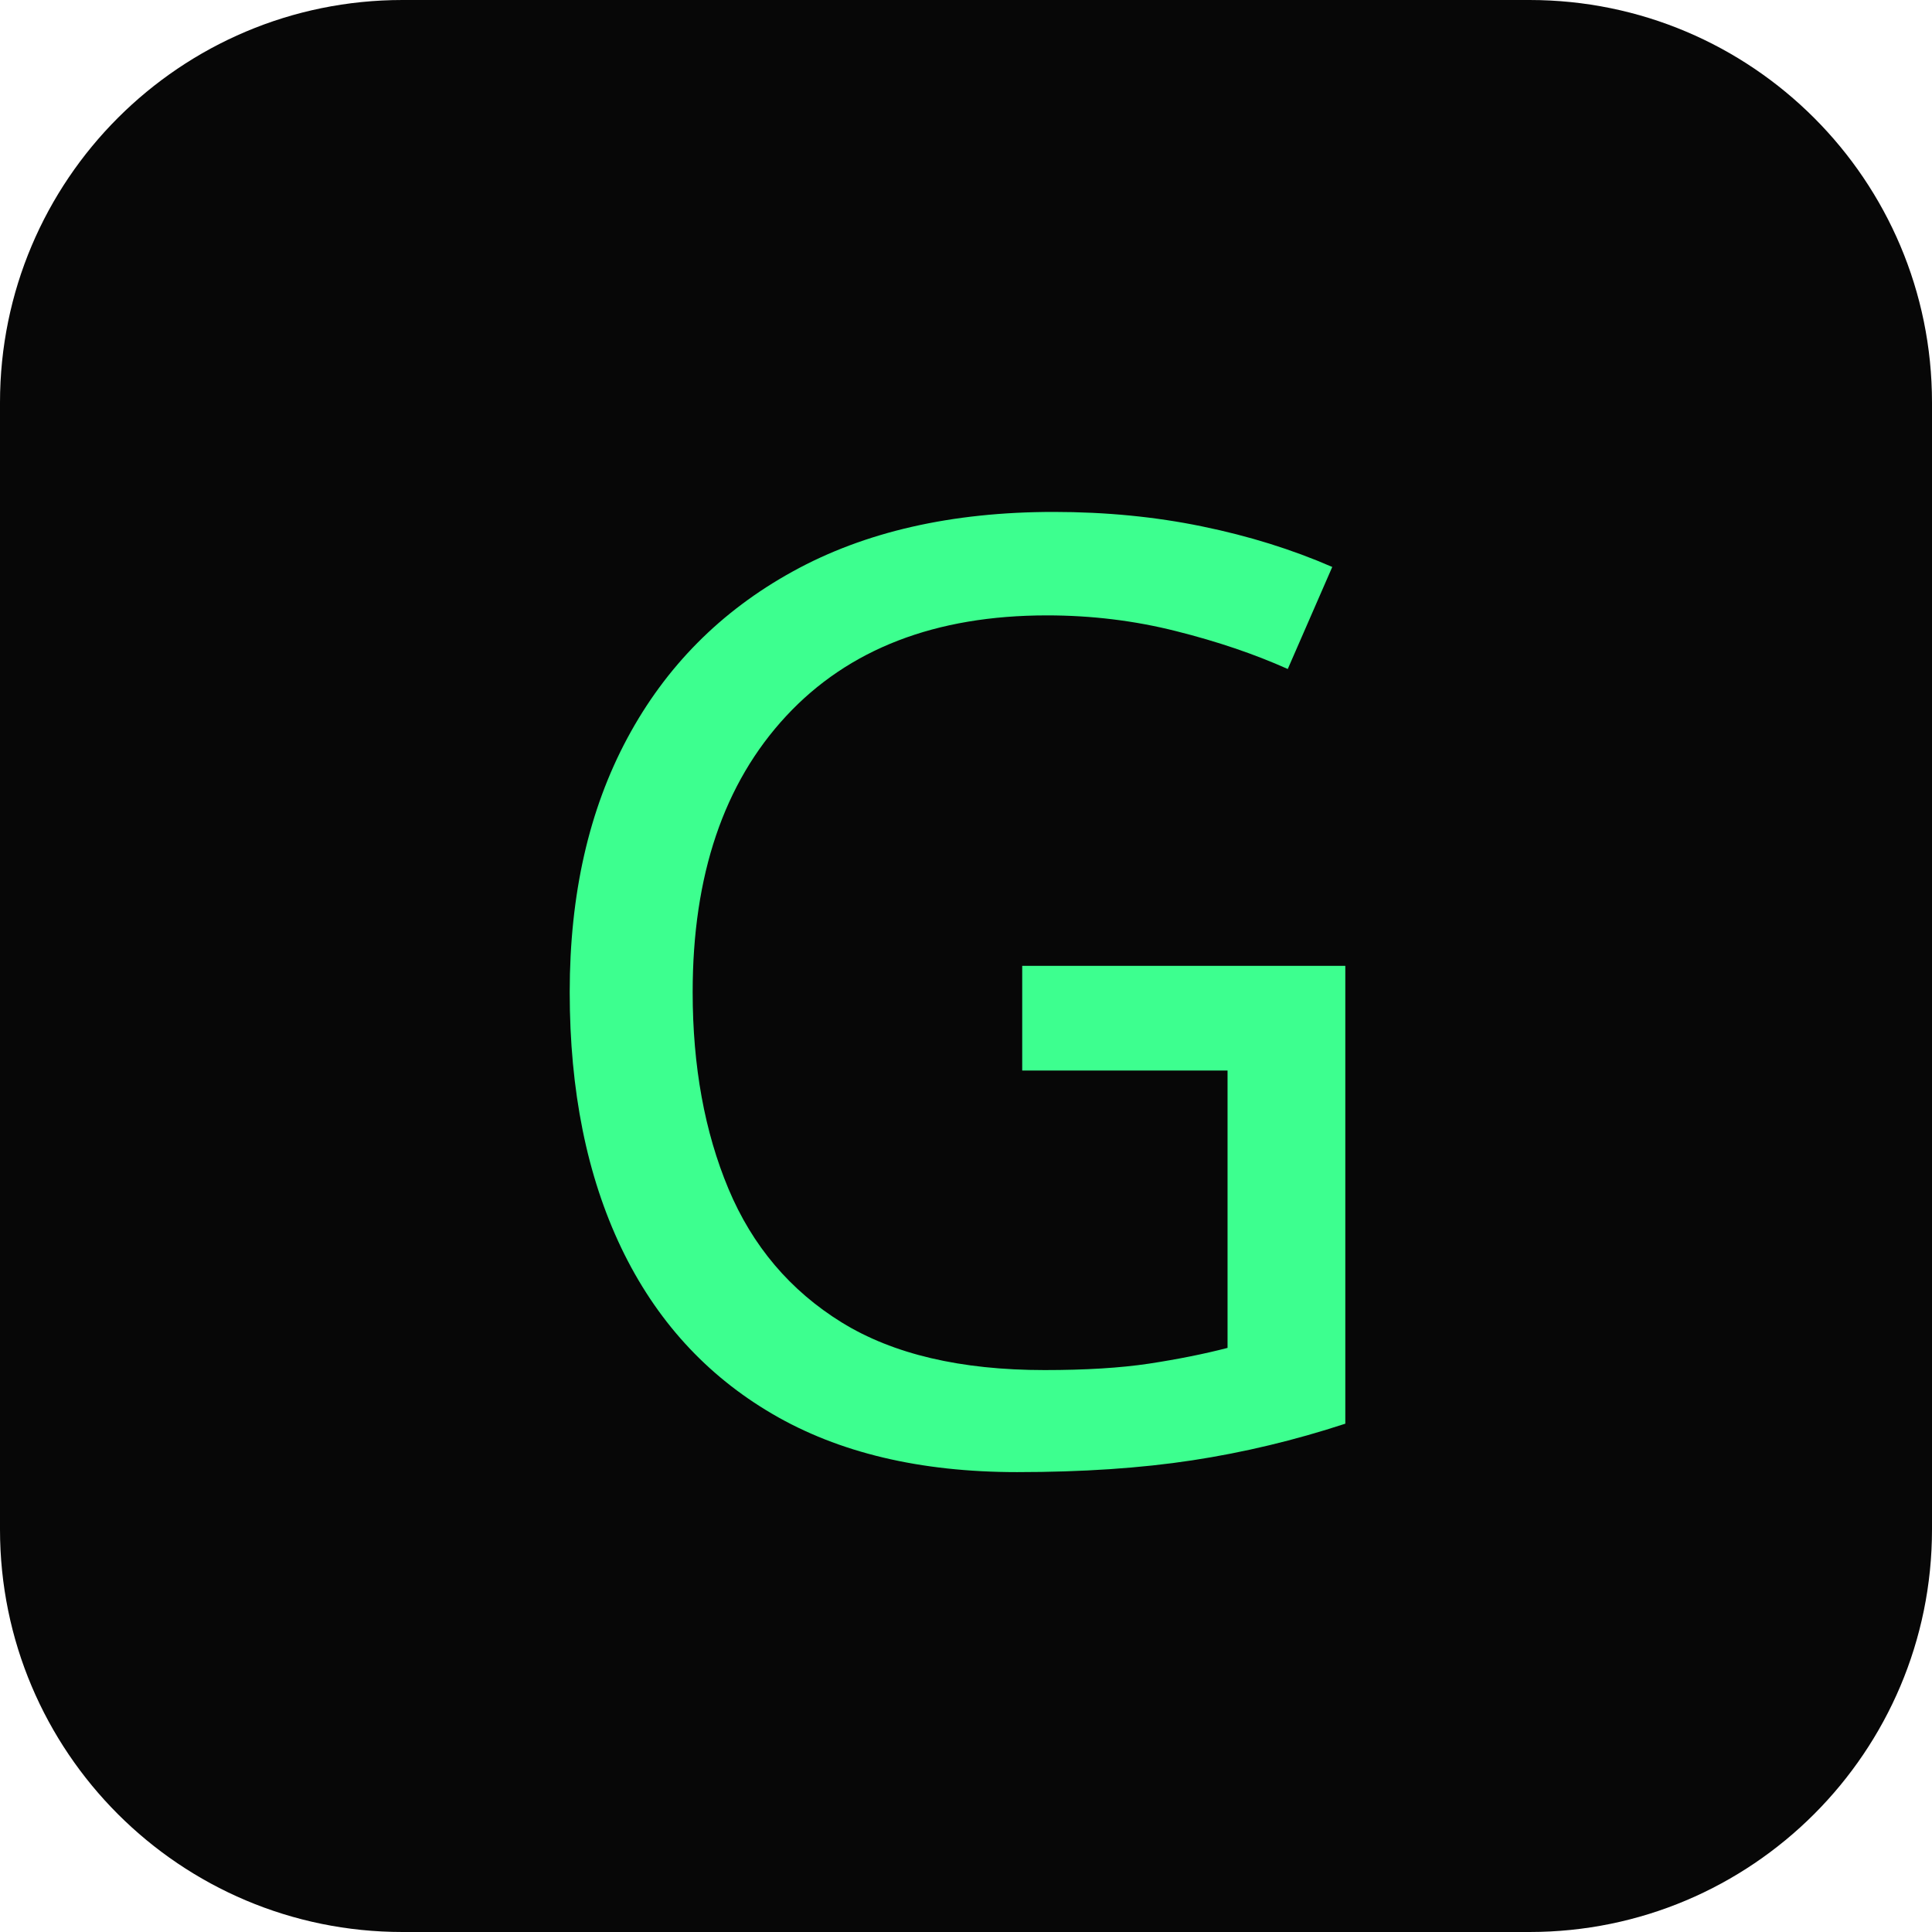
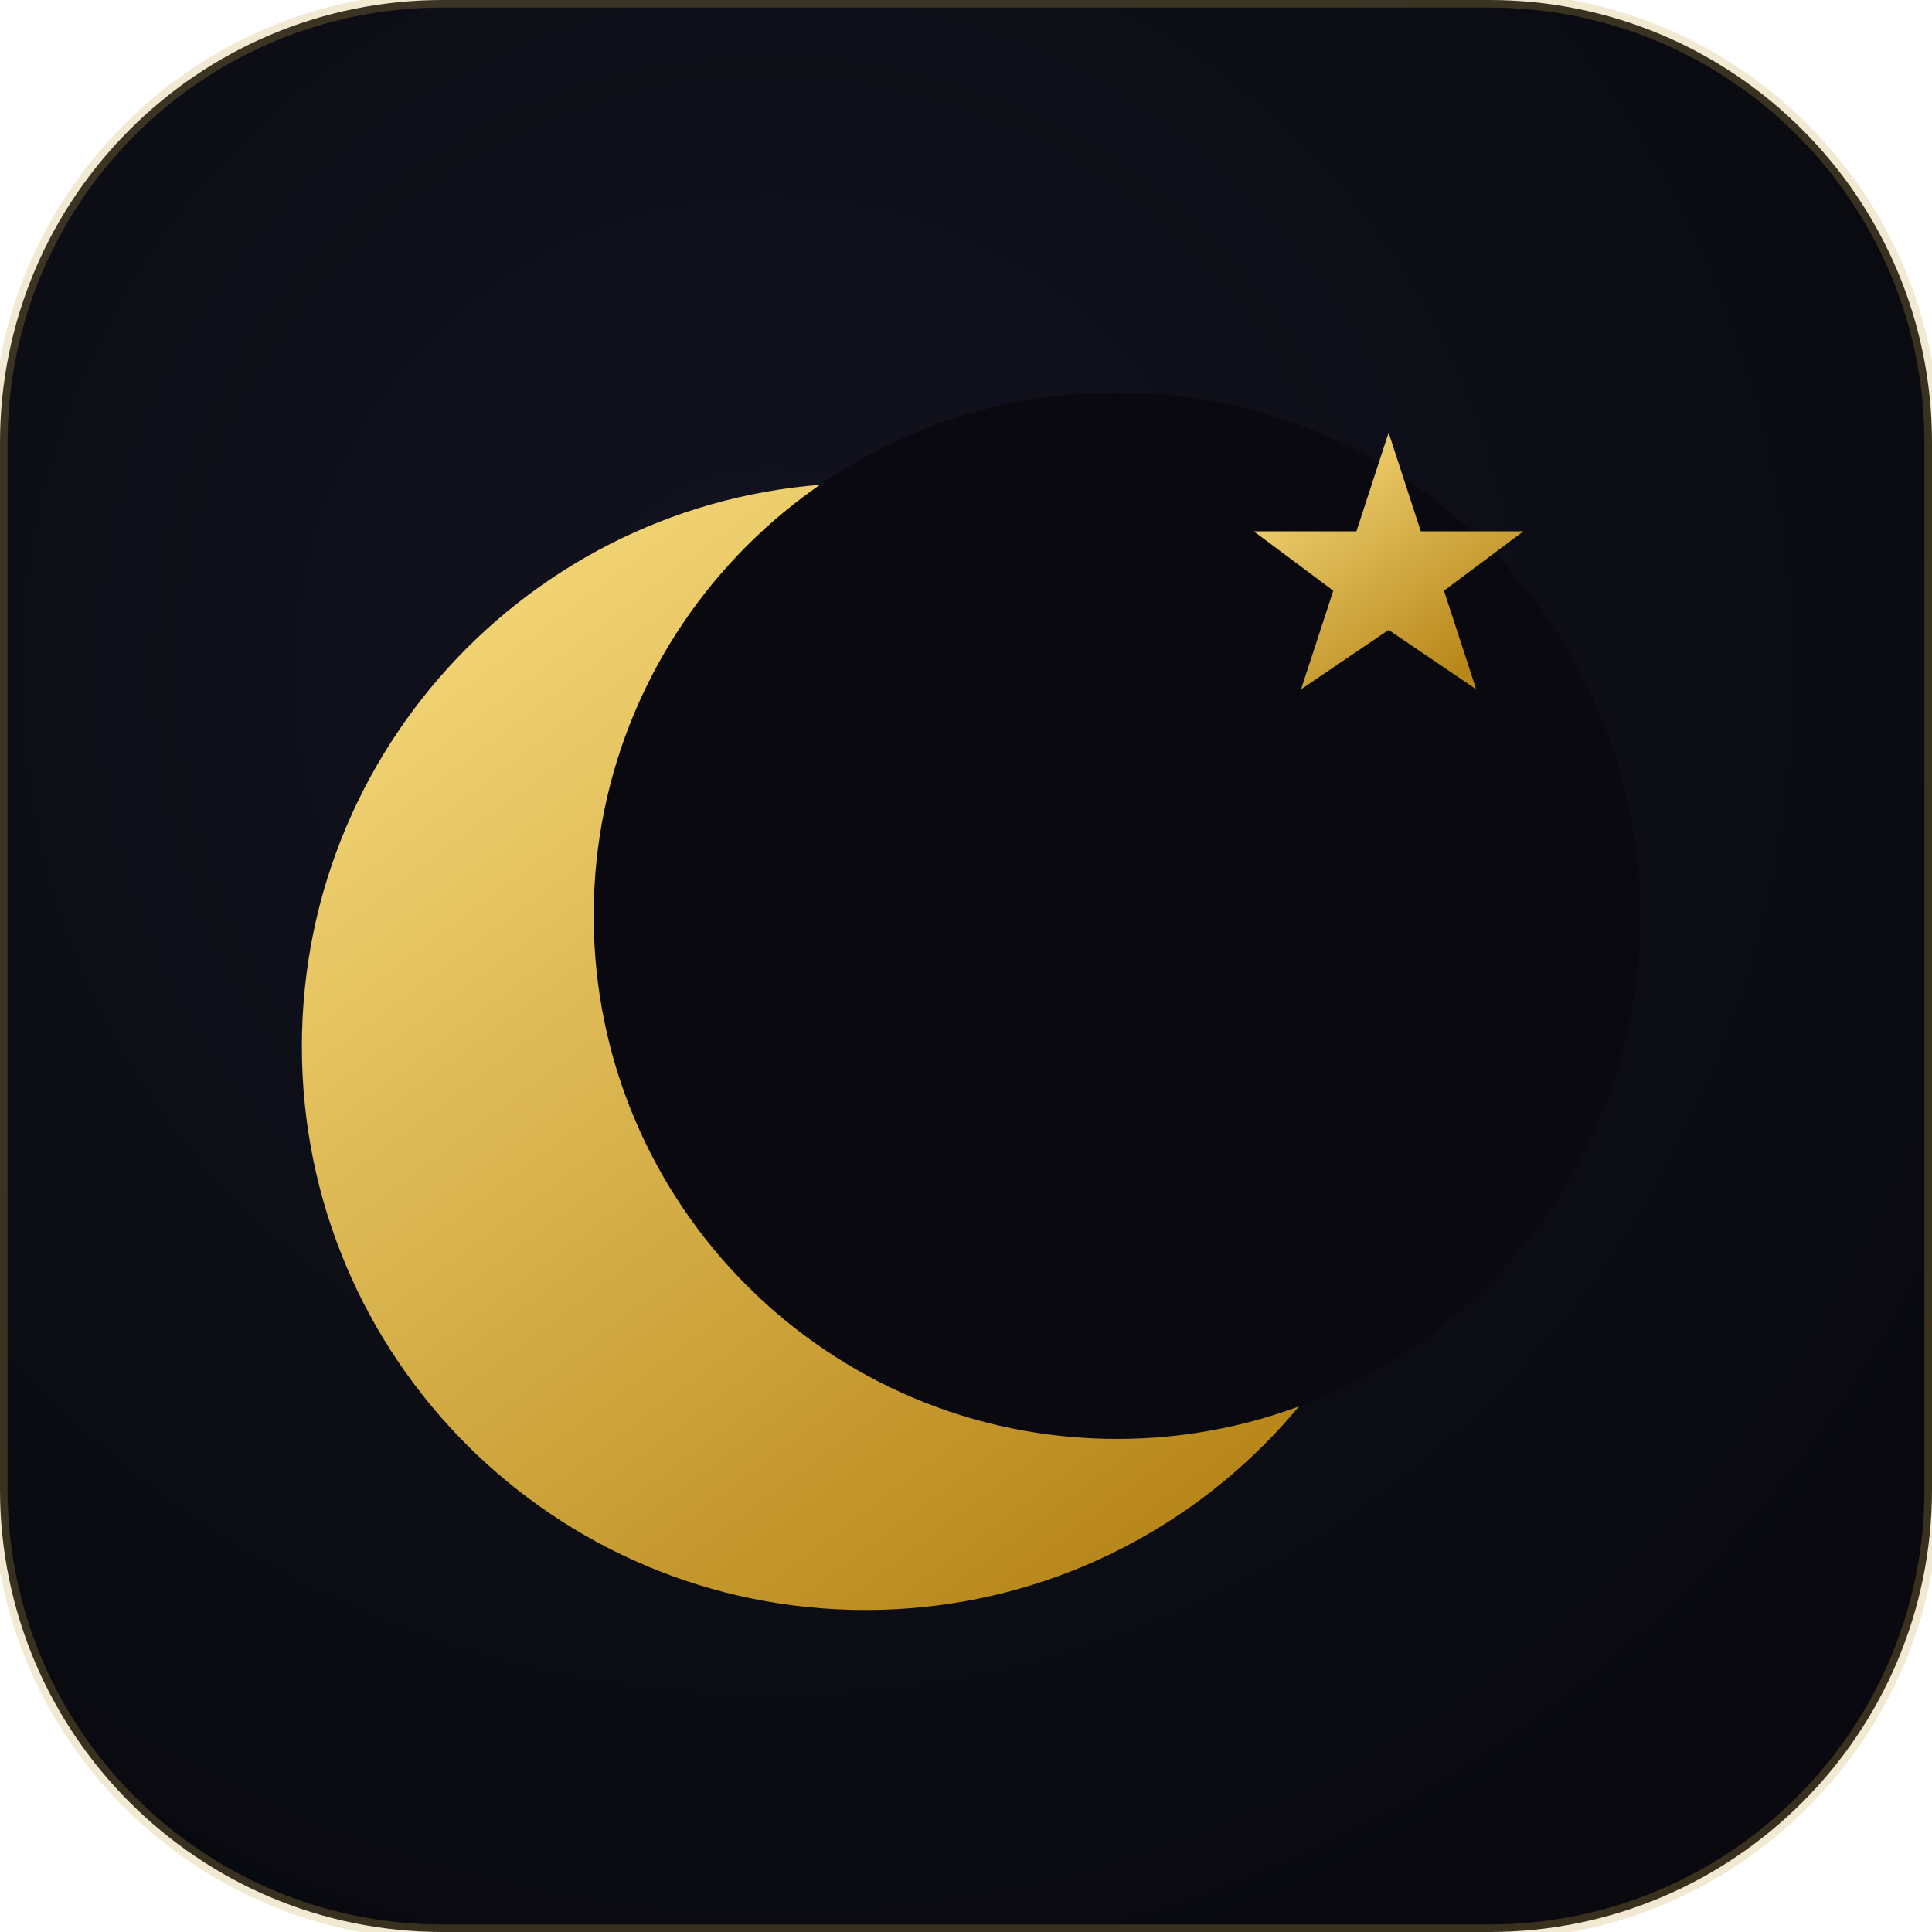
<svg xmlns="http://www.w3.org/2000/svg" viewBox="0 0 192 192" width="192" height="192">
-   <rect width="192" height="192" rx="40" fill="#070707" />
-   <text y="145" x="96" text-anchor="middle" font-size="130" font-family="Arial Black,sans-serif" fill="#3DFF8F">G</text>
+   <defs>
+     <linearGradient id="moon" x1="20%" y1="10%" x2="80%" y2="90%">
+       <stop offset="0%" stop-color="#F0D272" />
+       <stop offset="100%" stop-color="#B8871A" />
+     </linearGradient>
+     <radialGradient id="bg" cx="40%" cy="35%" r="70%">
+       <stop offset="0%" stop-color="#131320" />
+       <stop offset="100%" stop-color="#09090f" />
+     </radialGradient>
+   </defs>
+   <rect width="192" height="192" rx="44" fill="url(#bg)" />
+   <rect width="192" height="192" rx="44" fill="none" stroke="#C9A84C" stroke-width="1.5" opacity="0.25" />
+   <circle cx="86" cy="104" r="56" fill="url(#moon)" />
+   <circle cx="111" cy="91" r="52" fill="#09090f" />
+   <polygon points="138,43 141.2,52.8 151.4,52.8 143.5,58.7 146.7,68.5 138,62.6 129.3,68.5 132.5,58.7 124.6,52.8 134.8,52.8" fill="url(#moon)" />
</svg>
